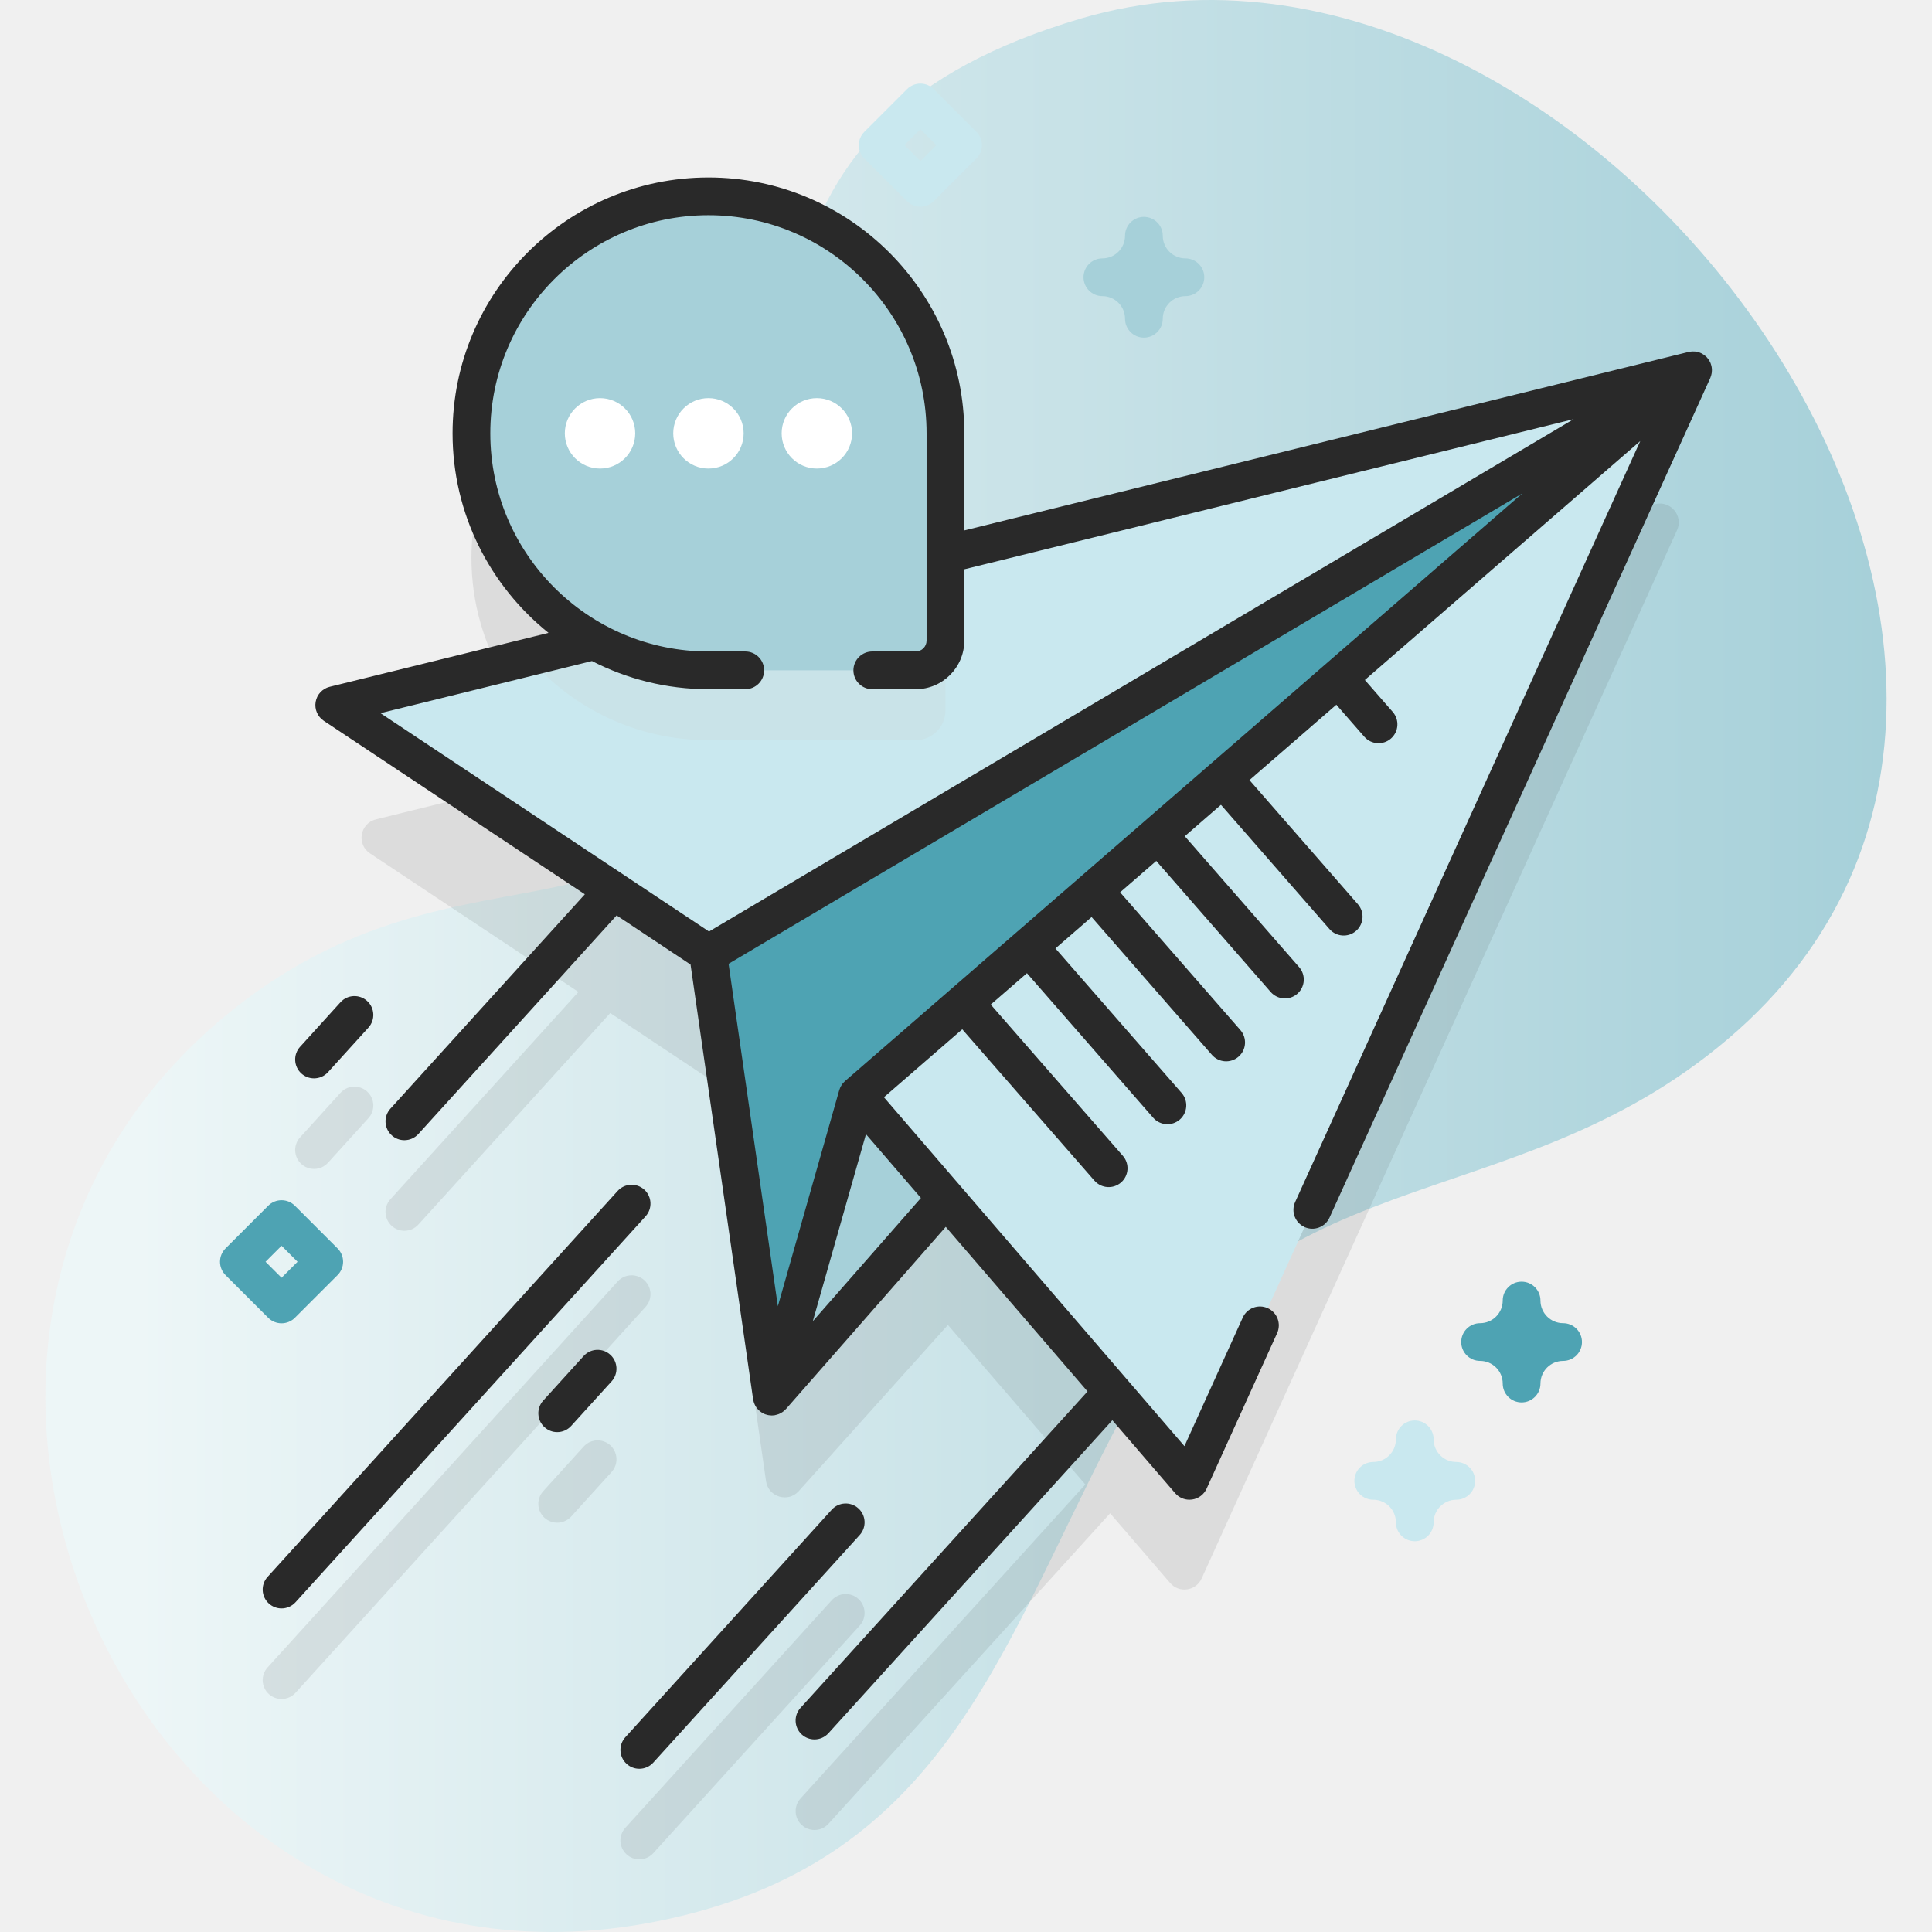
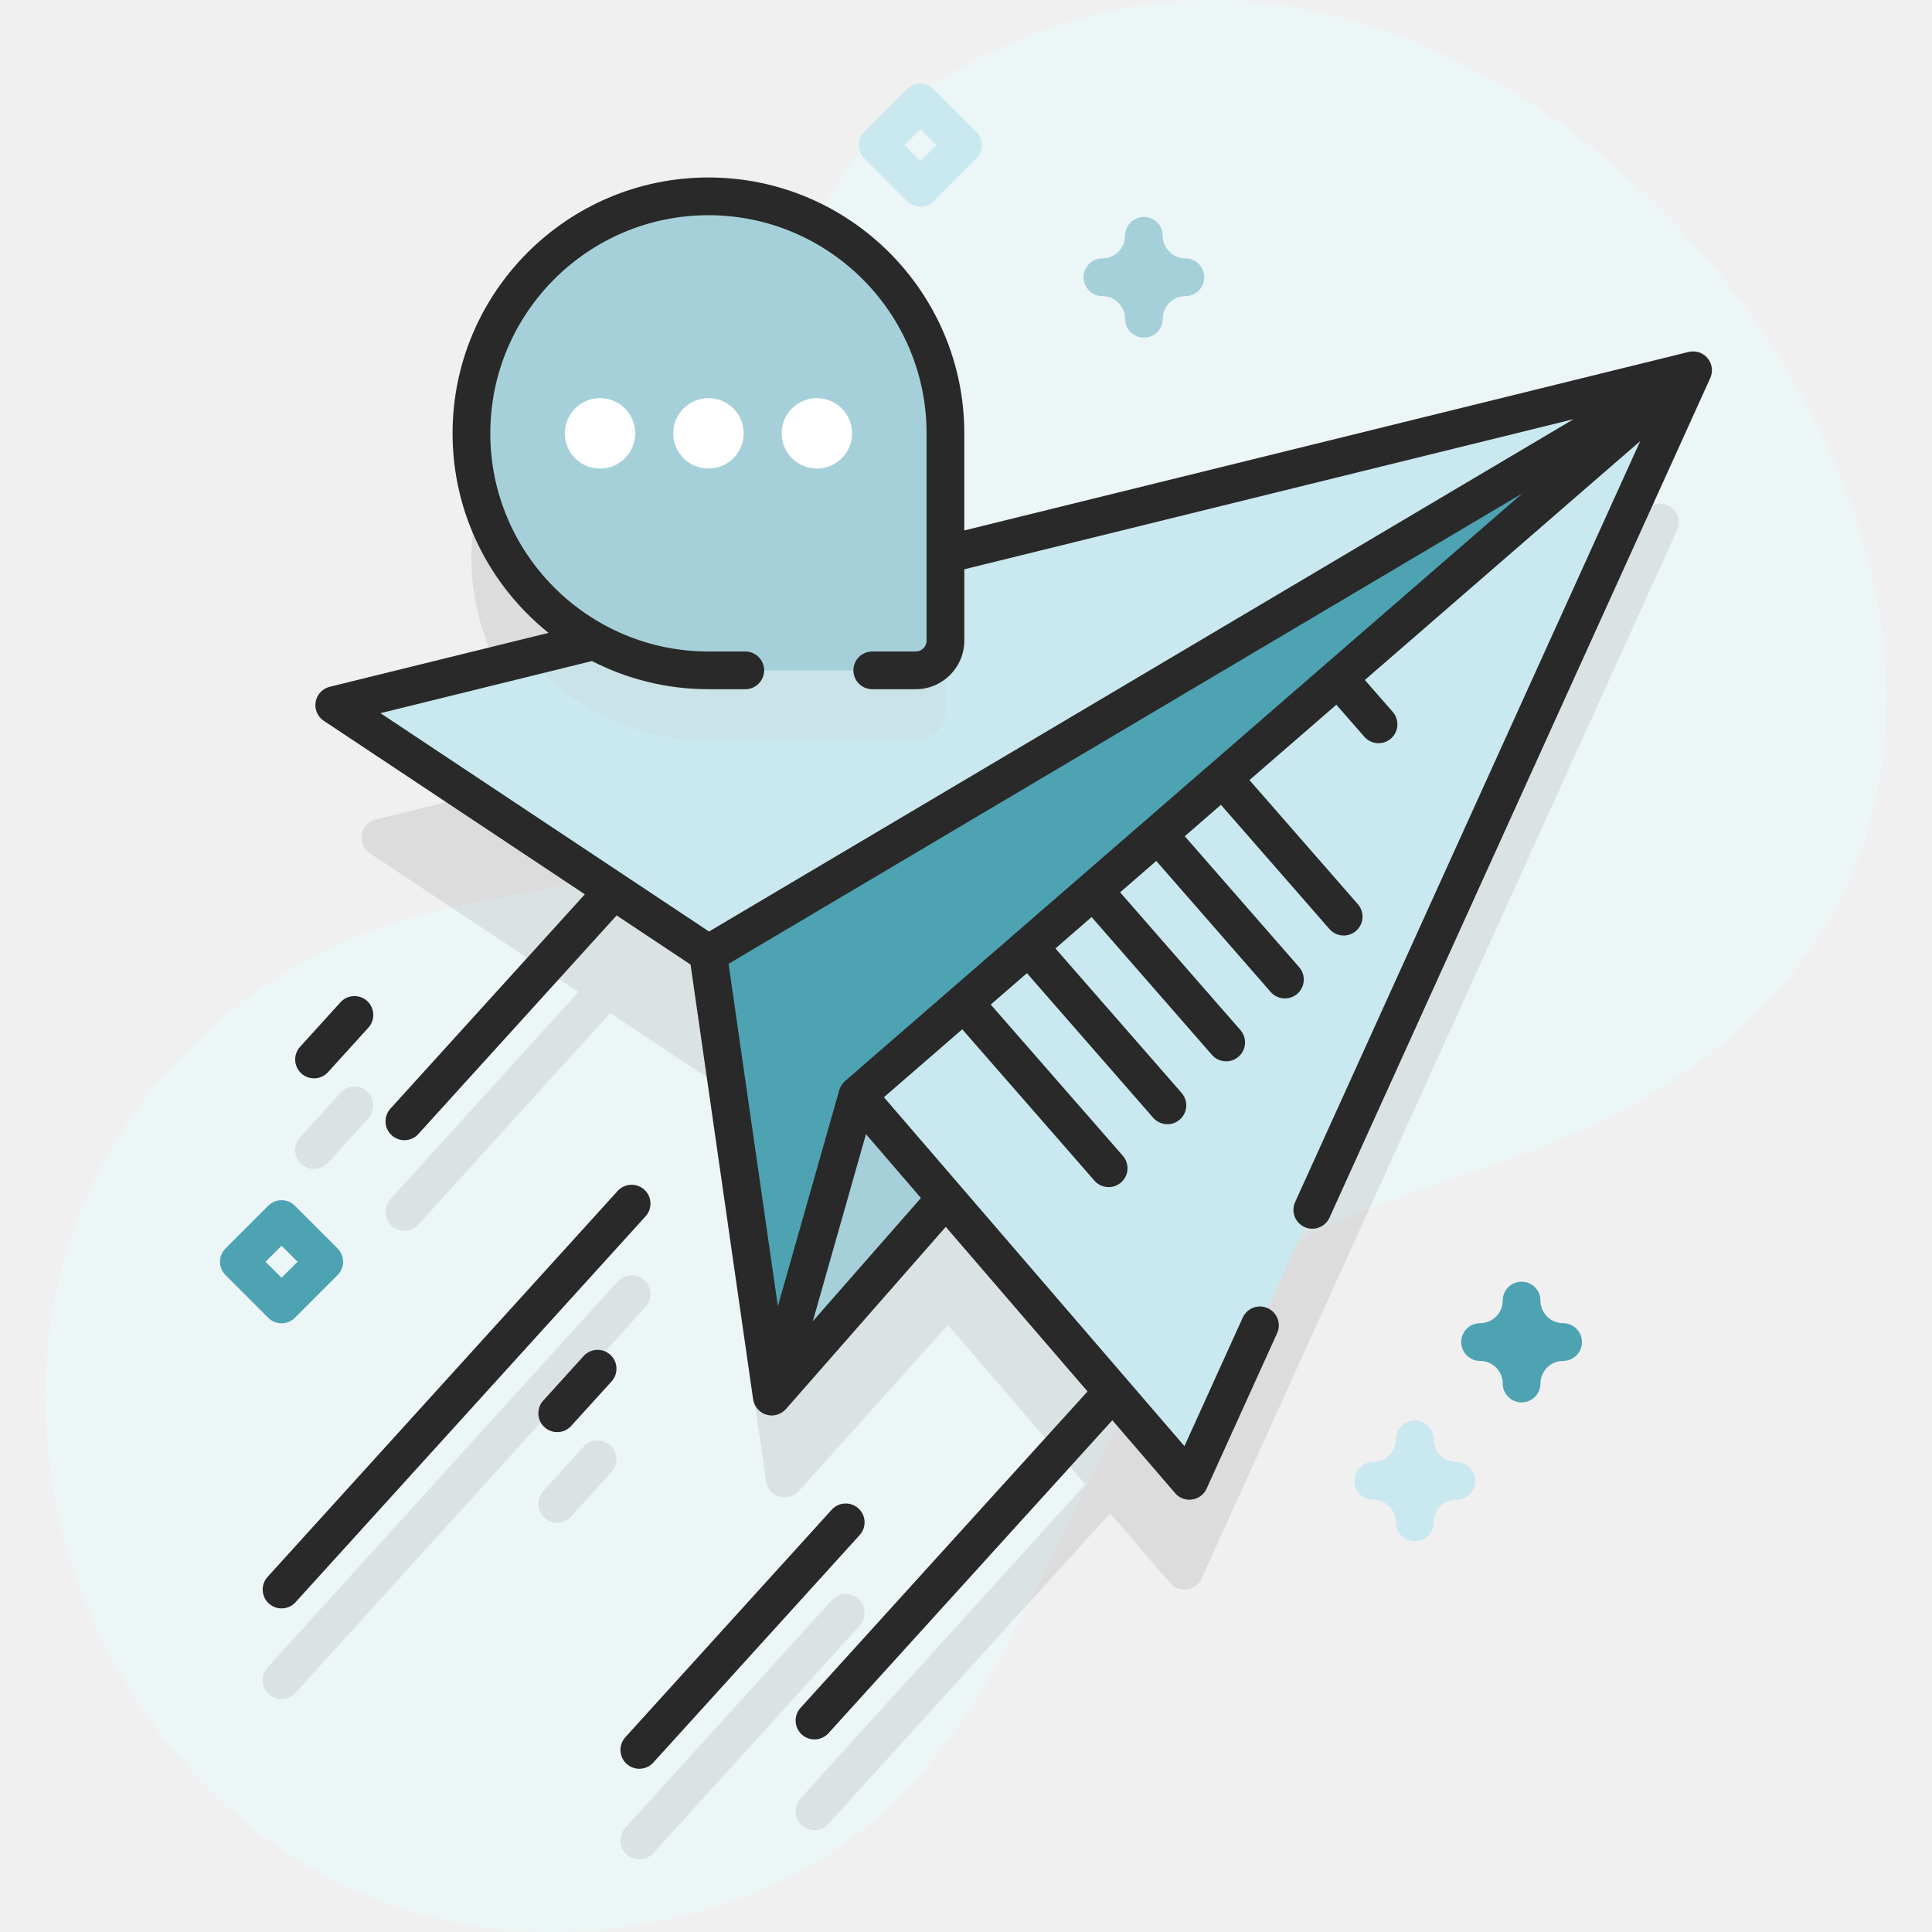
<svg xmlns="http://www.w3.org/2000/svg" id="Capa_1" enable-background="new 0 0 512 512" height="512" viewBox="0 0 512 512" width="512">
  <linearGradient id="SVGID_1_" gradientUnits="userSpaceOnUse" x1="12.034" x2="499.966" y1="256" y2="256">
    <stop offset=".049" stop-color="#edf6f7" />
-     <stop offset=".999" stop-color="#a6d0d9" />
+     <stop offset=".999" stop-color="#edf6f7" />
  </linearGradient>
  <g>
    <g>
      <g>
        <path d="m286.593 4.867c-94.351 27.746-75.427 93.585-85.98 166.539-13.171 91.052-70.095 44.365-135.496 93.537-113.054 85.001-30.931 272.636 109.468 244.14 74.552-15.131 89.786-70.095 120.193-128.824 39.333-75.972 104.558-55.259 163.066-104.856 118.655-100.582-37.403-309.897-171.251-270.536z" fill="url(#SVGID_1_)" />
      </g>
      <g>
        <g fill="#292929">
          <path d="m227.483 423.739c-2.045-1.857-5.208-1.703-7.063.344l-54.698 60.303c-1.855 2.046-1.701 5.208.344 7.063.958.869 2.16 1.297 3.358 1.297 1.361 0 2.718-.553 3.705-1.641l54.698-60.303c1.855-2.047 1.702-5.209-.344-7.063z" opacity=".1" />
          <path d="m170.744 339.27c-2.045-1.856-5.208-1.702-7.063.344l-92.77 102.275c-1.855 2.046-1.701 5.208.344 7.063.958.869 2.16 1.297 3.358 1.297 1.361 0 2.718-.553 3.705-1.641l92.77-102.275c1.855-2.046 1.701-5.209-.344-7.063z" opacity=".1" />
          <path d="m154.669 383.365-10.707 11.805c-1.855 2.046-1.701 5.208.344 7.063.958.869 2.16 1.297 3.358 1.297 1.361 0 2.718-.553 3.705-1.641l10.707-11.805c1.855-2.046 1.701-5.208-.344-7.063-2.046-1.857-5.208-1.702-7.063.344z" opacity=".1" />
          <path d="m83.222 309.775c1.361 0 2.718-.553 3.705-1.641l10.707-11.804c1.855-2.045 1.701-5.207-.344-7.063-2.045-1.857-5.208-1.702-7.063.344l-10.707 11.804c-1.855 2.045-1.701 5.207.344 7.063.958.869 2.16 1.297 3.358 1.297z" opacity=".1" />
          <path d="m438.684 133.592-188.132 46.358v-31.172c0-34.518-27.458-63.291-61.974-63.738-35.07-.455-63.642 27.837-63.642 62.802 0 23.715 13.148 44.354 32.548 55.042l-57.86 14.258c-4.226 1.041-5.196 6.61-1.571 9.019l55.241 36.711-49.829 54.935c-1.855 2.046-1.701 5.208.344 7.063.958.869 2.16 1.297 3.358 1.297 1.361 0 2.718-.553 3.705-1.641l50.845-56.056 26.026 17.296.161-.095-.161.762 15.267 106.097c.604 4.2 5.836 5.785 8.67 2.628l39.526-44.032 36.413 42.276-75.47 83.204c-1.855 2.046-1.701 5.208.344 7.063.958.869 2.16 1.297 3.358 1.297 1.361 0 2.718-.553 3.705-1.641l74.639-82.287 15.911 18.474c2.384 2.767 6.834 2.128 8.342-1.198l125.985-277.801c1.725-3.803-1.695-7.92-5.749-6.921z" opacity=".1" />
        </g>
        <g>
          <path d="m448.693 98.124-254.609 125.318-6.34 29.99 16.789 116.688z" fill="#4ea3b3" />
          <path d="m227.217 290.269-22.684 79.851 46.673-51.994z" fill="#a6d0d9" />
          <path d="m448.696 98.123-133.48 294.32-88-102.17z" fill="#c9e8ef" />
          <g>
            <path d="m297.096 313.363c-2.08 1.81-5.24 1.6-7.06-.48l-38.31-43.87 7.55-6.55 38.29 43.84c1.82 2.08 1.61 5.24-.47 7.06z" fill="#292929" />
          </g>
          <g>
            <path d="m312.666 296.693c-2.08 1.82-5.24 1.6-7.06-.48l-36.74-42.07 7.55-6.56 36.72 42.05c1.82 2.08 1.61 5.24-.47 7.06z" fill="#292929" />
          </g>
          <g>
            <path d="m328.236 280.023c-2.08 1.82-5.24 1.61-7.06-.47l-35.17-40.28 7.55-6.56 35.16 40.26c1.81 2.08 1.6 5.24-.48 7.05z" fill="#292929" />
          </g>
          <g>
            <path d="m343.806 263.363c-2.08 1.81-5.24 1.6-7.06-.48l-33.6-38.48 7.55-6.55 33.59 38.45c1.81 2.08 1.6 5.24-.48 7.06z" fill="#292929" />
          </g>
          <g>
            <path d="m359.376 246.693c-2.08 1.82-5.24 1.6-7.05-.48l-32.04-36.68 7.55-6.56 32.02 36.66c1.81 2.08 1.6 5.24-.48 7.06z" fill="#292929" />
          </g>
          <g>
            <path d="m368.616 195.723c-2.08 1.82-5.24 1.6-7.06-.48l-10.69-12.24 7.55-6.56 10.68 12.23c1.81 2.08 1.6 5.23-.48 7.05z" fill="#292929" />
          </g>
          <path d="m187.744 252.765 260.949-154.641-360.115 88.739z" fill="#c9e8ef" />
          <g>
            <g>
              <path d="m250.556 146.953v41.32c0 4.35-3.53 7.88-7.88 7.88h-54.93c-19.09 0-36.2-8.52-47.71-21.97z" fill="#c9e3e8" />
            </g>
          </g>
        </g>
        <g>
          <g>
            <g>
              <path d="m242.678 177.649h-54.933c-34.688 0-62.808-28.12-62.808-62.808 0-34.688 28.12-62.808 62.808-62.808 34.688 0 62.808 28.12 62.808 62.808v54.933c-.001 4.35-3.527 7.875-7.875 7.875z" fill="#a6d0d9" />
            </g>
          </g>
          <g fill="#fff">
            <circle cx="216.476" cy="114.841" r="9.33" />
            <circle cx="187.744" cy="114.841" r="9.33" />
            <circle cx="159.013" cy="114.841" r="9.33" />
          </g>
        </g>
        <path d="m303.146 89.476c-2.761 0-5-2.238-5-5 0-3.309-2.691-6-6-6-2.761 0-5-2.238-5-5s2.239-5 5-5c3.309 0 6-2.691 6-6 0-2.762 2.239-5 5-5s5 2.238 5 5c0 3.309 2.691 6 6 6 2.761 0 5 2.238 5 5s-2.239 5-5 5c-3.309 0-6 2.691-6 6 0 2.761-2.239 5-5 5z" fill="#a6d0d9" />
        <path d="m403.237 371.658c-2.761 0-5-2.238-5-5 0-3.309-2.692-6-6-6-2.761 0-5-2.238-5-5s2.239-5 5-5c3.309 0 6-2.691 6-6 0-2.762 2.239-5 5-5s5 2.238 5 5c0 3.309 2.691 6 6 6 2.761 0 5 2.238 5 5s-2.239 5-5 5c-3.308 0-6 2.691-6 6 0 2.762-2.239 5-5 5z" fill="#4ea3b3" />
        <path d="m374.927 408.441c-2.761 0-5-2.238-5-5 0-3.309-2.691-6-6-6-2.761 0-5-2.238-5-5s2.239-5 5-5c3.309 0 6-2.691 6-6 0-2.762 2.239-5 5-5s5 2.238 5 5c0 3.309 2.691 6 6 6 2.761 0 5 2.238 5 5s-2.239 5-5 5c-3.309 0-6 2.691-6 6 0 2.762-2.239 5-5 5z" fill="#c9e8ef" />
        <path d="m74.615 350.691c-1.326 0-2.598-.526-3.536-1.465l-11.31-11.311c-.938-.938-1.464-2.209-1.464-3.535s.527-2.598 1.464-3.535l11.31-11.31c1.953-1.953 5.119-1.952 7.071-.001l11.311 11.31c.938.938 1.465 2.21 1.465 3.536s-.527 2.598-1.464 3.535l-11.312 11.312c-.938.938-2.209 1.464-3.535 1.464zm-4.239-16.31 4.239 4.239 4.239-4.239-4.239-4.238z" fill="#4ea3b3" />
        <path d="m243.907 54.778c-1.28 0-2.559-.488-3.536-1.465l-11.31-11.31c-.938-.938-1.464-2.209-1.464-3.535s.527-2.598 1.464-3.535l11.31-11.311c.938-.938 2.209-1.465 3.536-1.465s2.598.526 3.536 1.465l11.311 11.311c.938.938 1.464 2.209 1.464 3.535s-.527 2.598-1.465 3.536l-11.311 11.31c-.976.976-2.256 1.464-3.535 1.464zm-4.239-16.309 4.239 4.238 4.239-4.238-4.239-4.239z" fill="#c9e8ef" />
      </g>
    </g>
    <g fill="#292929">
      <path d="m453.676 97.845c-.009-.157-.031-.312-.055-.467-.019-.128-.036-.256-.065-.384-.04-.172-.097-.339-.155-.506-.03-.086-.044-.173-.079-.258-.009-.022-.023-.041-.033-.063-.077-.182-.175-.355-.274-.527-.047-.082-.085-.17-.137-.249-.109-.167-.24-.321-.37-.476-.058-.069-.107-.146-.168-.211-.113-.12-.245-.224-.371-.334-.094-.082-.18-.174-.28-.249-.003-.002-.005-.004-.007-.006-.135-.101-.281-.176-.422-.261-.104-.062-.2-.136-.308-.191-.258-.131-.525-.239-.797-.322-.07-.021-.145-.028-.216-.047-.205-.053-.41-.104-.619-.131-.111-.014-.225-.009-.337-.016-.176-.01-.351-.024-.527-.016-.108.005-.215.027-.324.039-.186.021-.371.043-.553.084-.028.006-.055.006-.083.013l-191.945 47.3v-25.727c0-37.39-30.418-67.809-67.808-67.809s-67.808 30.419-67.808 67.809c0 21.364 9.942 40.44 25.431 52.878l-57.986 14.289c-1.926.475-3.389 2.042-3.729 3.996s.506 3.925 2.158 5.022l69.18 45.975-51.525 56.804c-1.855 2.046-1.701 5.208.344 7.063.958.869 2.16 1.297 3.358 1.297 1.361 0 2.718-.553 3.705-1.641l52.541-57.924 19.593 13.021 16.576 115.21c.01.067.034.127.046.193.031.168.07.332.118.495.036.125.074.248.12.368.055.146.121.287.189.427.059.121.117.24.185.355.078.132.168.256.259.381.077.106.151.213.236.313.101.119.215.227.328.336.093.09.183.183.283.266.114.095.24.177.364.262.117.081.231.164.355.235.026.015.048.035.075.049.197.107.398.198.602.276.045.017.092.028.137.044.206.072.414.129.624.174.078.017.156.031.236.044.247.04.494.065.742.068.014 0 .027.004.042.004.237 0 .477-.018.718-.052.059-.009.111-.032.169-.042.155-.028.305-.071.457-.114.184-.051.365-.104.538-.175.135-.055.264-.121.394-.188.177-.091.348-.187.512-.297.117-.079.229-.164.34-.253.163-.131.314-.271.458-.421.057-.058.124-.101.178-.163l42.351-48.287 37.57 43.619-76.064 83.857c-1.855 2.046-1.701 5.208.344 7.063.958.869 2.16 1.297 3.358 1.297 1.361 0 2.718-.553 3.705-1.641l75.232-82.941 16.641 19.321c.957 1.111 2.345 1.737 3.788 1.737.236 0 .474-.017.711-.051 1.689-.242 3.138-1.33 3.843-2.884l18.687-41.205c1.141-2.516.026-5.479-2.489-6.619-2.516-1.141-5.478-.026-6.619 2.488l-15.454 34.076-79.642-92.466 200.436-173.893-91.46 201.675c-1.141 2.516-.026 5.479 2.489 6.619 2.514 1.139 5.478.025 6.619-2.488l100.907-222.506c.037-.081.055-.165.087-.247.052-.131.1-.262.14-.397.044-.147.077-.293.107-.442.027-.132.051-.263.067-.398.018-.153.025-.305.028-.459.012-.131.015-.263.008-.398zm-296.802 77.338c9.267 4.76 19.755 7.466 30.87 7.466h9.759c2.761 0 5-2.238 5-5s-2.239-5-5-5h-9.759c-31.875 0-57.808-25.932-57.808-57.807 0-31.876 25.933-57.809 57.808-57.809s57.808 25.933 57.808 57.809v54.933c0 1.585-1.289 2.874-2.874 2.874h-11.514c-2.761 0-5 2.238-5 5s2.239 5 5 5h11.514c7.099 0 12.874-5.775 12.874-12.874v-18.907l161.478-39.792-229.134 135.787-87.076-57.867zm87.179 142.295-28.646 32.661 14.082-49.57zm-20.058-31.033c-.002.002-.004.004-.006.006l-.049.042c-.076.066-.132.146-.203.216-.157.154-.316.305-.453.48-.102.13-.179.272-.267.409-.087.137-.182.266-.256.412-.102.201-.173.411-.246.622-.032.093-.08.175-.107.271l-.016.058c0 .001-.001.003-.001.004l-16.251 57.205-13.058-90.755 210.399-124.686z" />
      <path d="m227.483 399.738c-2.046-1.856-5.208-1.702-7.063.344l-54.698 60.303c-1.855 2.046-1.701 5.208.344 7.063.958.869 2.16 1.297 3.358 1.297 1.361 0 2.718-.553 3.705-1.641l54.698-60.303c1.856-2.046 1.702-5.208-.344-7.063z" />
      <path d="m170.744 315.271c-2.046-1.857-5.208-1.702-7.063.344l-92.77 102.275c-1.855 2.046-1.701 5.208.344 7.063.958.869 2.16 1.297 3.358 1.297 1.361 0 2.718-.553 3.705-1.641l92.77-102.275c1.855-2.047 1.701-5.209-.344-7.063z" />
      <path d="m154.669 359.365-10.707 11.804c-1.855 2.045-1.701 5.207.344 7.063.958.869 2.16 1.297 3.358 1.297 1.361 0 2.718-.553 3.705-1.641l10.707-11.804c1.855-2.045 1.701-5.207-.344-7.063-2.046-1.857-5.208-1.702-7.063.344z" />
      <path d="m86.928 284.135 10.707-11.805c1.855-2.046 1.701-5.208-.344-7.063-2.046-1.857-5.208-1.702-7.063.344l-10.707 11.805c-1.855 2.046-1.701 5.208.344 7.063.958.869 2.16 1.297 3.358 1.297 1.361-.001 2.718-.553 3.705-1.641z" />
    </g>
  </g>
</svg>
